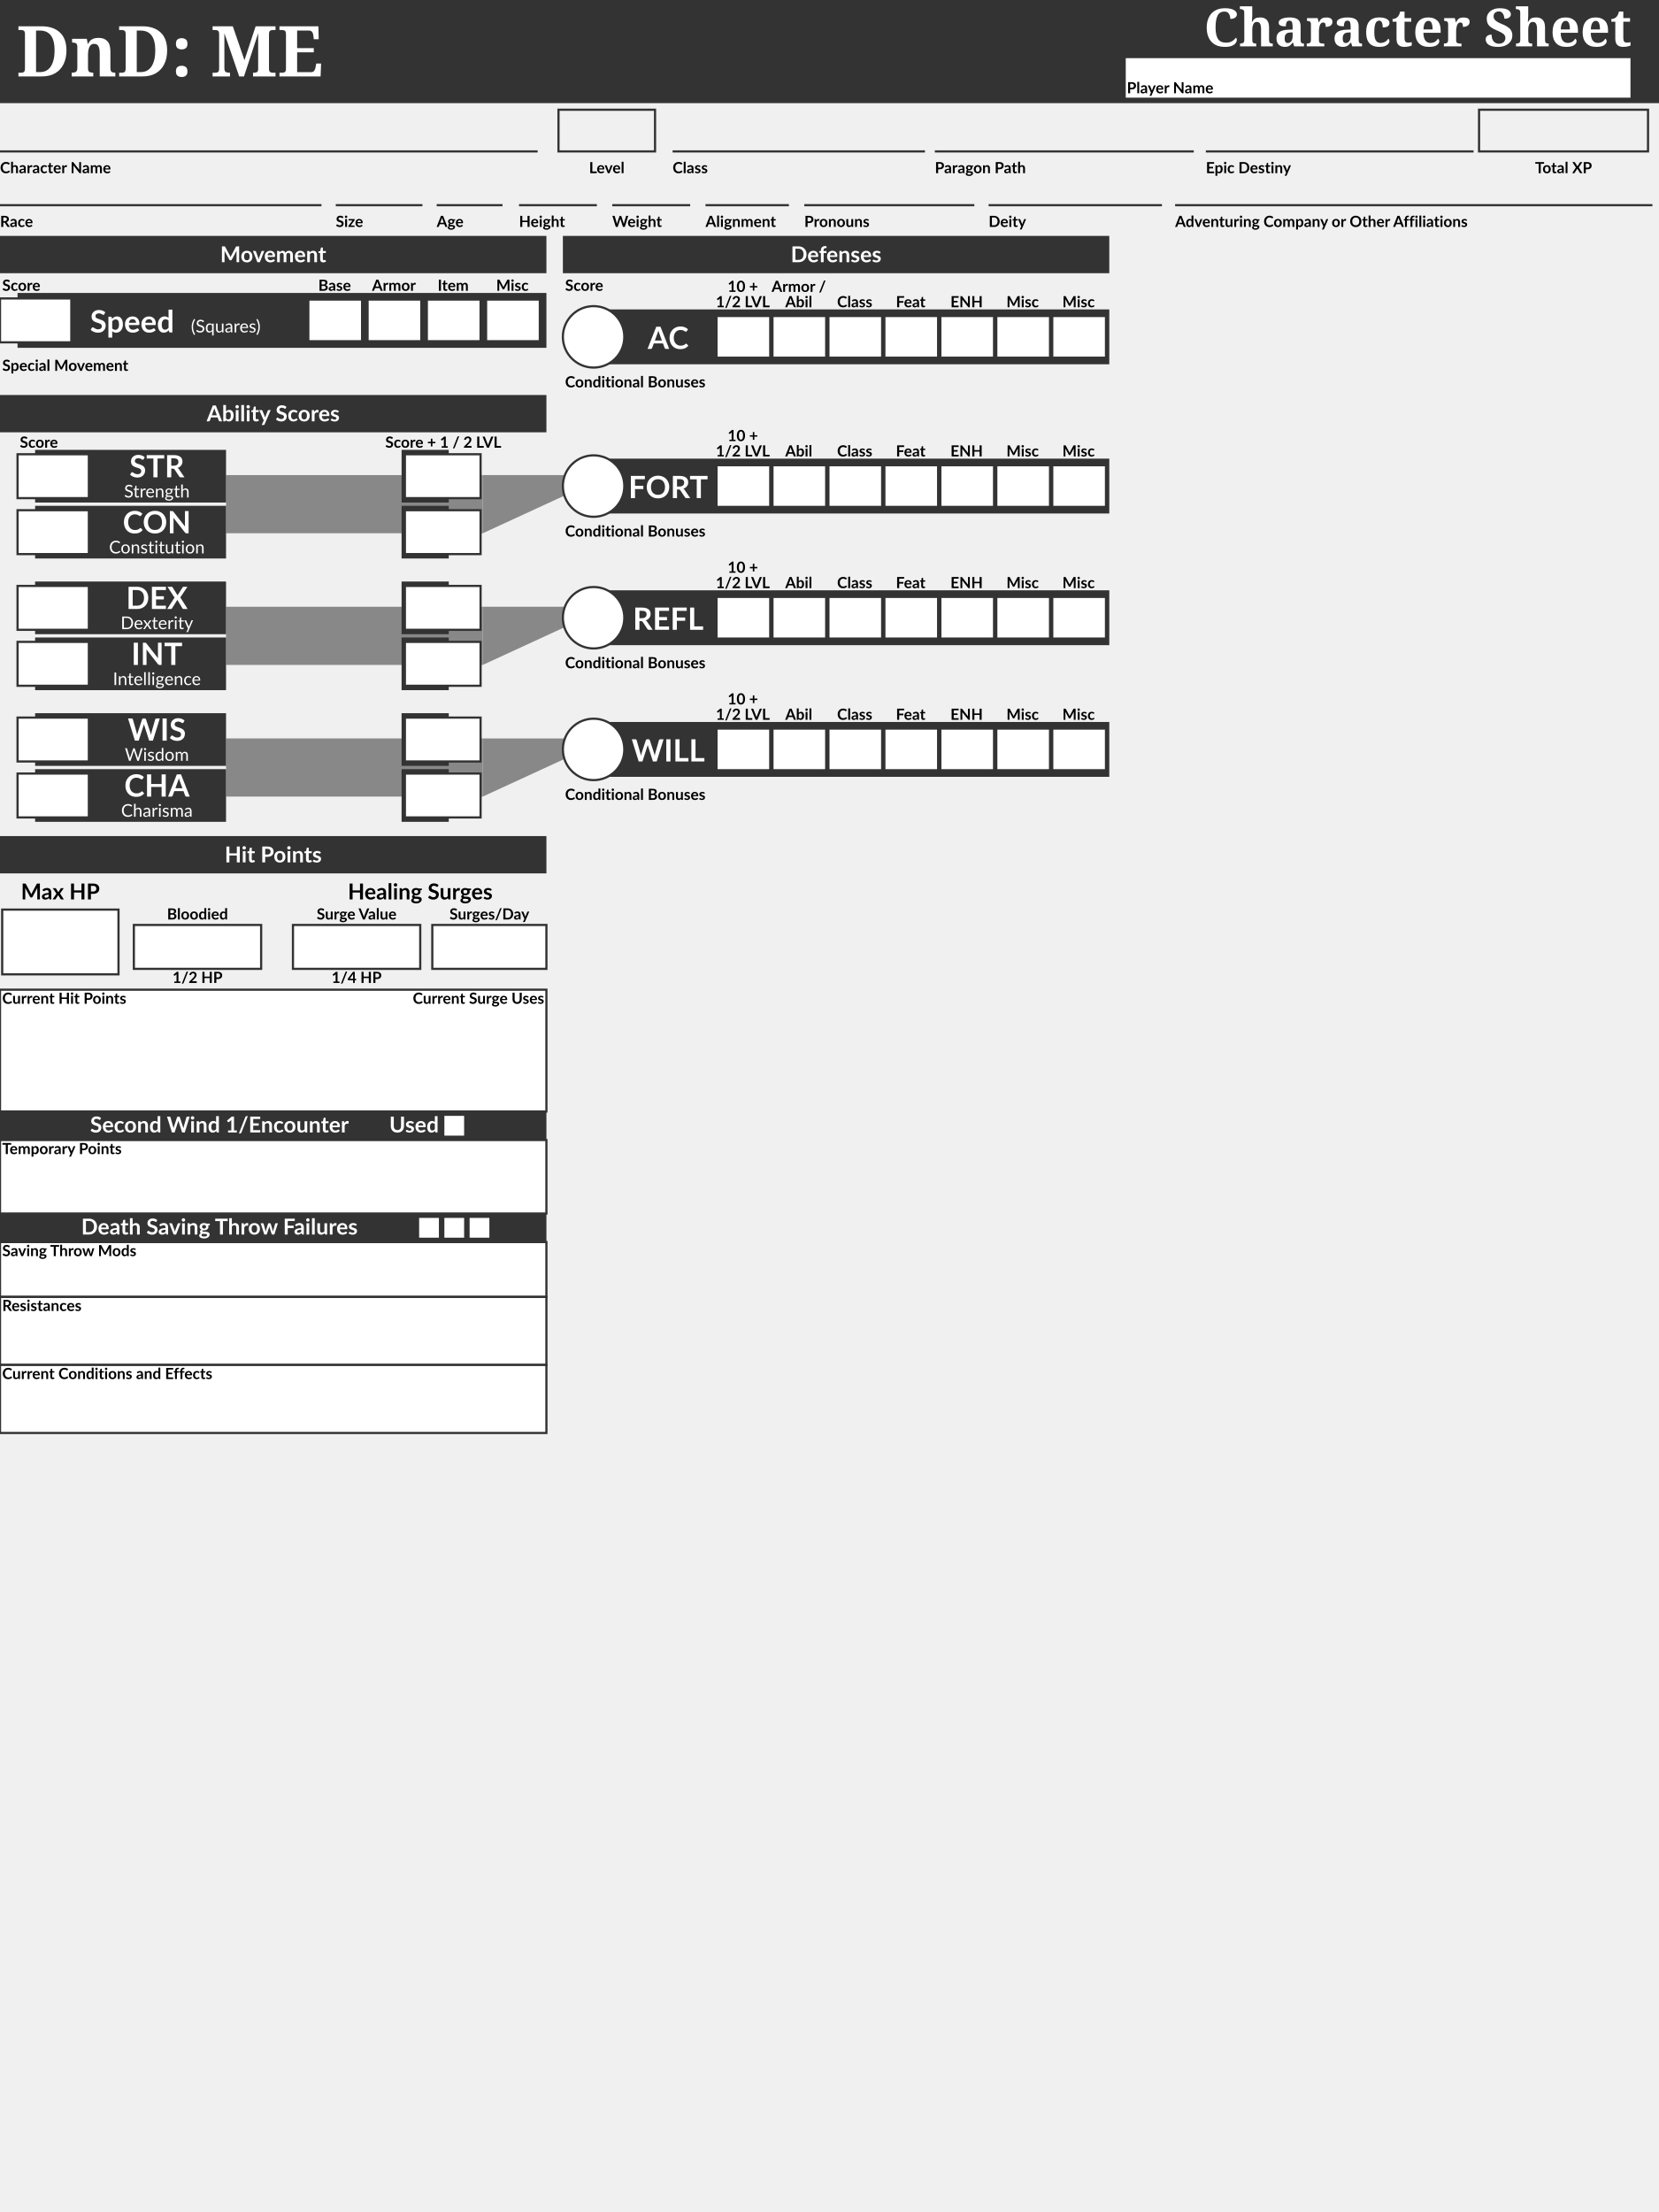
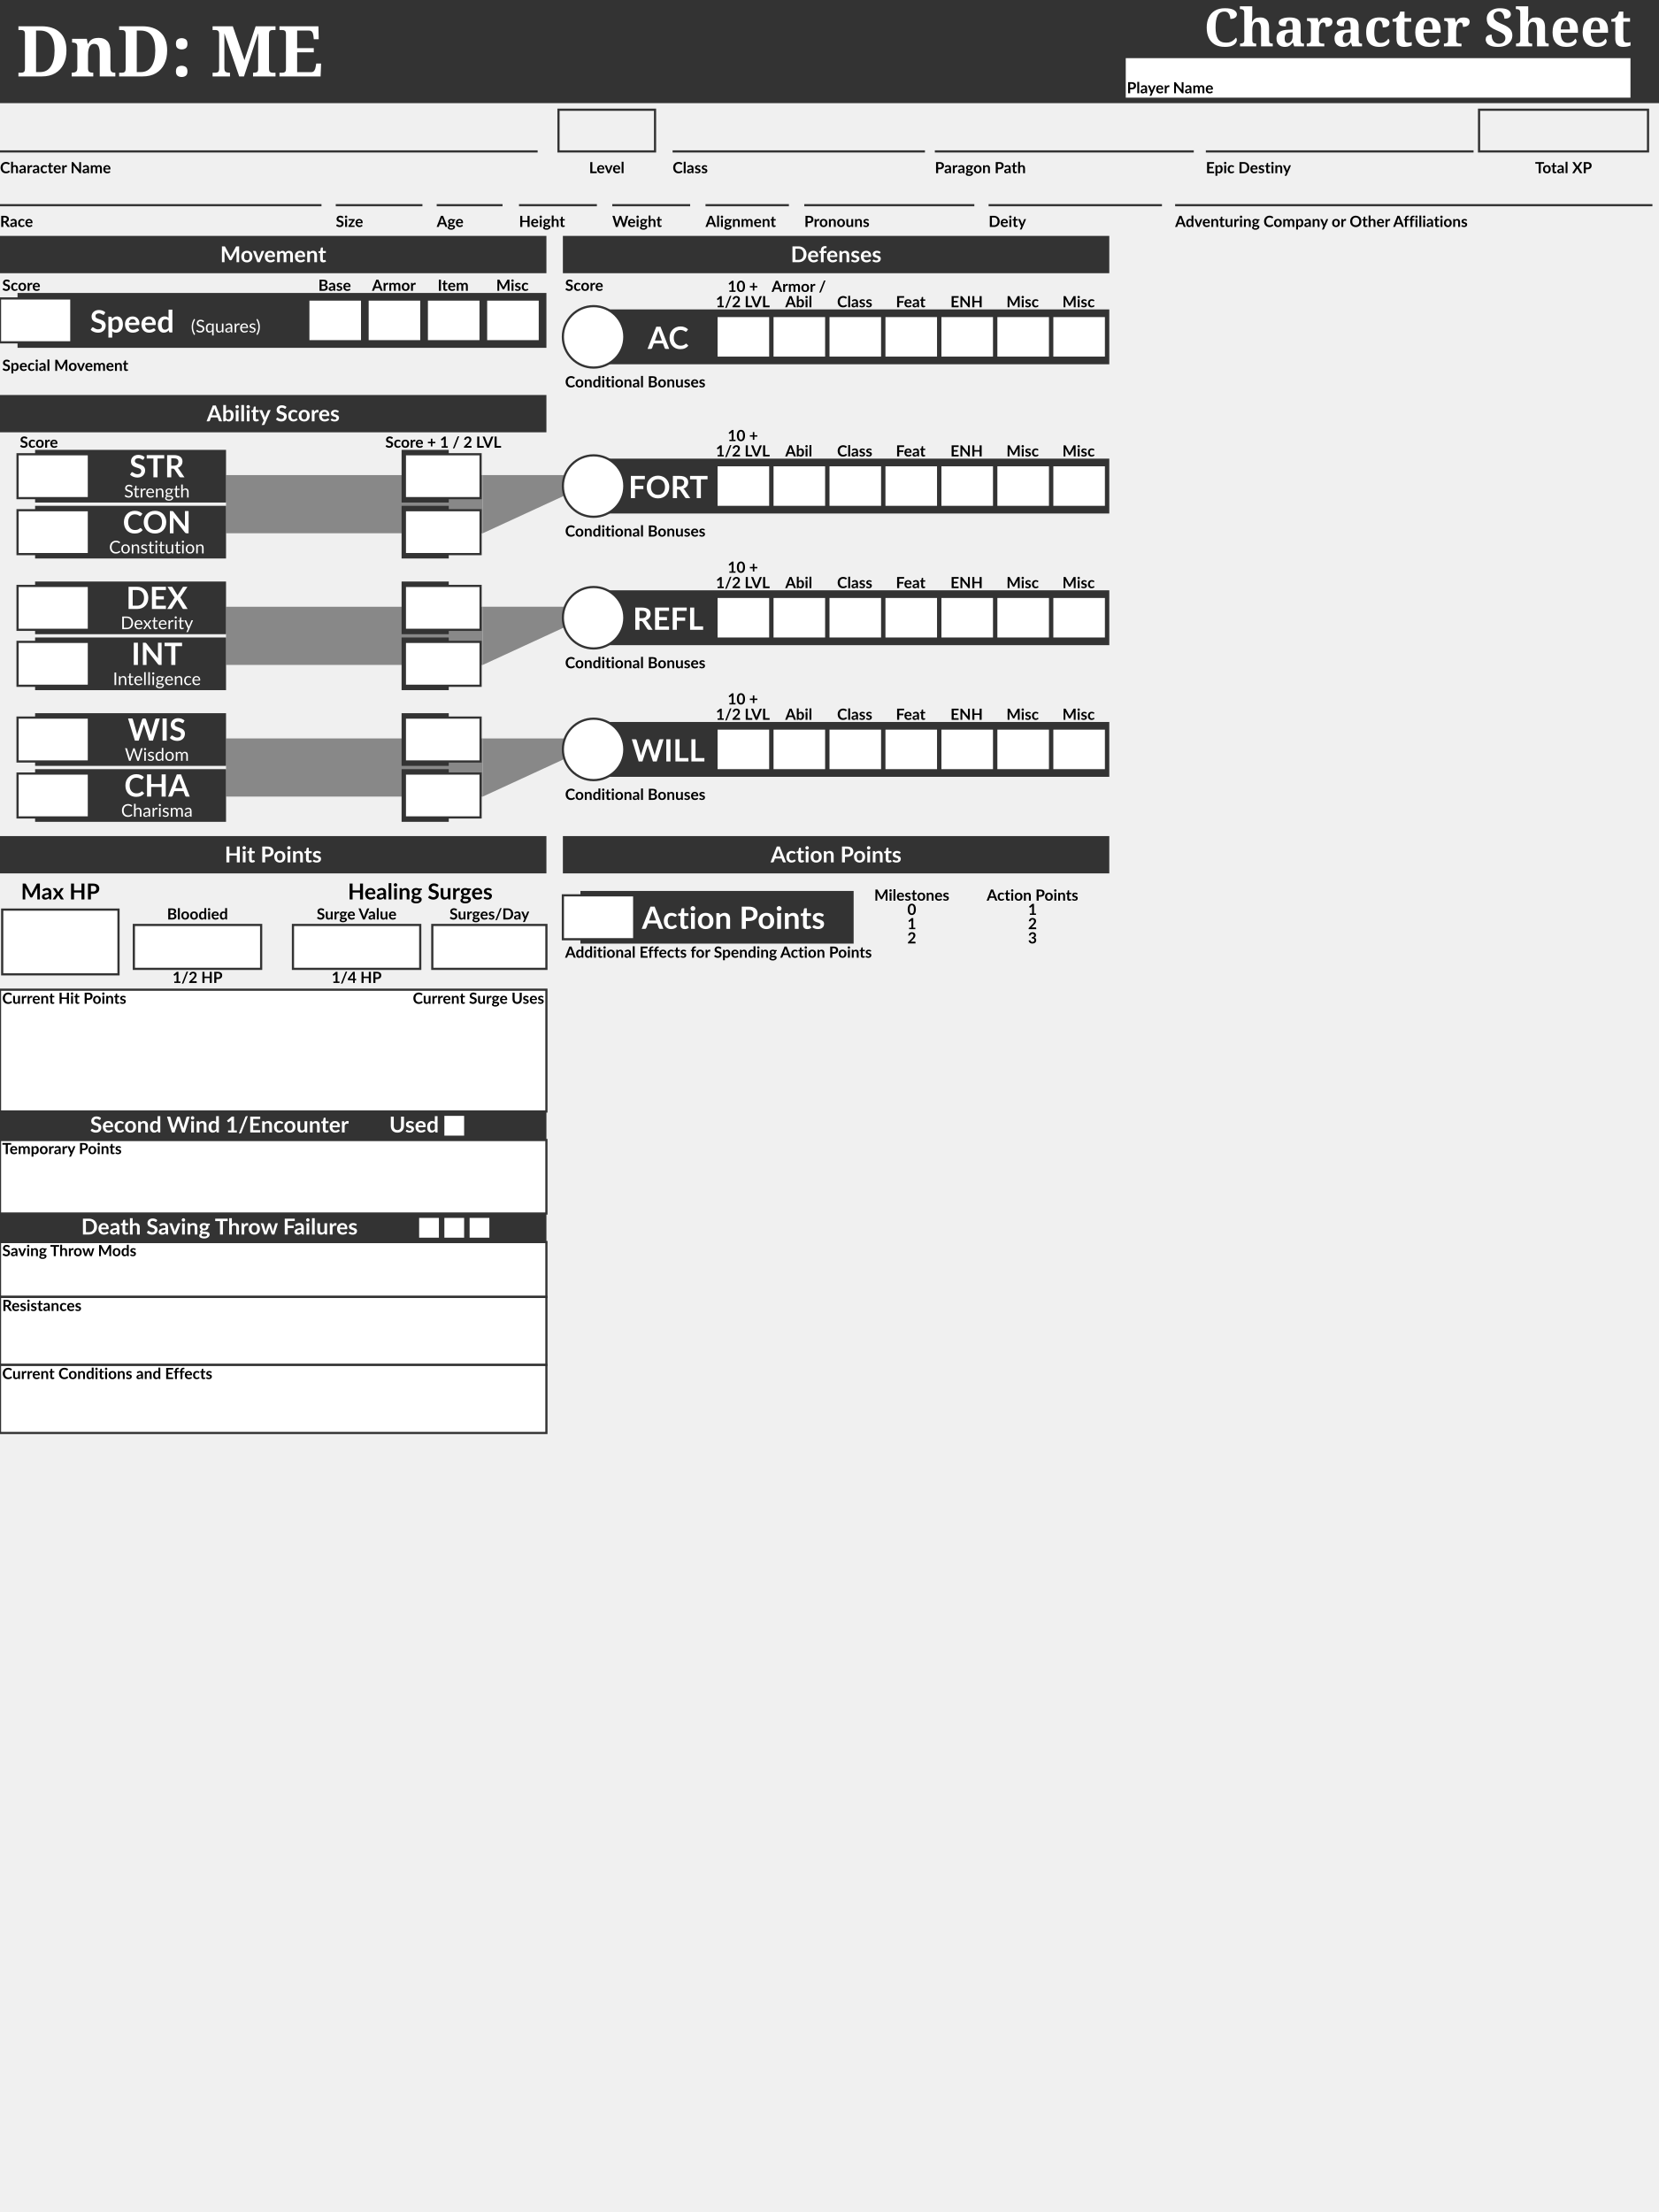
<svg xmlns="http://www.w3.org/2000/svg" xmlns:html="http://www.w3.org/1999/xhtml" viewBox="0 0 1512 2016">
  <defs>
    <html:link rel="stylesheet" href="https://fonts.googleapis.com/css?family=Lato|Martel|Source+Serif+Pro|IM+Fell+Great+Primer" type="text/css" />
    <style>
            .title {
                font-family: "Source Serif Pro", serif;
                font-size: 64px;
                font-weight: bold;
            }

            .section-title {
                font-family: "Lato", sans-serif;
                font-size: 20px;
                font-weight: bold;
                text-transform: uppercase;
            }

            .stat-word {
                font-family: "Lato", sans-serif;
                font-size: 28px;
                font-weight: bold;
            }

            .stat-abbreviation {
                font-family: "Lato", sans-serif;
                font-size: 28px;
                font-weight: bold;
                text-transform: uppercase;
            }

            .stat-annotation {
                font-family: "Lato", sans-serif;
                font-size: 16px;
            }

            .stat-label {
                font-family: "Lato", sans-serif;
                font-size: 14px;
                font-weight: bold;
                text-transform: uppercase;
            }
            .stat-label.large {
                font-size: 20px;
                font-weight: bold;
                text-transform: initial;
            }
            .label {
                font-family: "Lato", sans-serif;
                font-size: 14px;
                font-weight: bold;
            }
        </style>
  </defs>
  <g id="title-bar">
    <rect width="1512" height="94" fill="#333333" />
    <text class="title" y="20" x="15" fill="white" dominant-baseline="hanging">DnD: ME</text>
    <rect x="1025" y="52" width="462" height="38" stroke-width="2" stroke="#333333" fill="white" />
    <text class="label" x="1027" y="88" dominant-baseline="ideographic">Player Name</text>
    <text class="title" style="font-size: 48px" x="1487" y="5" text-anchor="end" dominant-baseline="hanging" fill="white">Character Sheet</text>
  </g>
  <g id="character-name-bar" transform="translate(0 94)">
    <g transform="translate(0 0)">
      <line x1="0" x2="490" y1="44" y2="44" stroke-width="2" stroke="#333333" />
      <text class="label" y="53" dominant-baseline="hanging">Character Name</text>
    </g>
    <g transform="translate(509 0)">
      <rect x="0" y="6" width="88" height="38" stroke-width="2" stroke="#333333" fill="transparent" />
      <text class="label" y="53" x="44" dominant-baseline="hanging" text-anchor="middle">Level</text>
    </g>
    <g transform="translate(613 0)">
      <line x1="0" x2="230" y1="44" y2="44" stroke-width="2" stroke="#333333" />
      <text class="label" y="53" dominant-baseline="hanging">Class</text>
    </g>
    <g transform="translate(852 0)">
      <line x1="0" x2="236" y1="44" y2="44" stroke-width="2" stroke="#333333" />
      <text class="label" y="53" dominant-baseline="hanging">Paragon Path</text>
    </g>
    <g transform="translate(1099 0)">
      <line x1="0" x2="244" y1="44" y2="44" stroke-width="2" stroke="#333333" />
      <text class="label" y="53" dominant-baseline="hanging">Epic Destiny</text>
    </g>
    <g transform="translate(1348 0)">
      <rect x="0" y="6" width="154" height="38" stroke-width="2" stroke="#333333" fill="transparent" />
      <text class="label" y="53" x="77" dominant-baseline="hanging" text-anchor="middle">Total XP</text>
    </g>
  </g>
  <g id="aesthetics-bar" transform="translate(0 143)">
    <g transform="translate(0 0)">
      <line x1="0" x2="293" y1="44" y2="44" stroke-width="2" stroke="#333333" />
      <text class="label" y="53" dominant-baseline="hanging">Race</text>
    </g>
    <g transform="translate(306 0)">
      <line x1="0" x2="79" y1="44" y2="44" stroke-width="2" stroke="#333333" />
      <text class="label" y="53" dominant-baseline="hanging">Size</text>
    </g>
    <g transform="translate(398 0)">
      <line x1="0" x2="60" y1="44" y2="44" stroke-width="2" stroke="#333333" />
      <text class="label" y="53" dominant-baseline="hanging">Age</text>
    </g>
    <g transform="translate(473 0)">
      <line x1="0" x2="71" y1="44" y2="44" stroke-width="2" stroke="#333333" />
      <text class="label" y="53" dominant-baseline="hanging">Height</text>
    </g>
    <g transform="translate(558 0)">
      <line x1="0" x2="71" y1="44" y2="44" stroke-width="2" stroke="#333333" />
      <text class="label" y="53" dominant-baseline="hanging">Weight</text>
    </g>
    <g transform="translate(643 0)">
      <line x1="0" x2="76" y1="44" y2="44" stroke-width="2" stroke="#333333" />
      <text class="label" y="53" dominant-baseline="hanging">Alignment</text>
    </g>
    <g transform="translate(733 0)">
      <line x1="0" x2="155" y1="44" y2="44" stroke-width="2" stroke="#333333" />
      <text class="label" y="53" dominant-baseline="hanging">Pronouns</text>
    </g>
    <g transform="translate(901 0)">
      <line x1="0" x2="158" y1="44" y2="44" stroke-width="2" stroke="#333333" />
      <text class="label" y="53" dominant-baseline="hanging">Deity</text>
    </g>
    <g transform="translate(1071 0)">
      <line x1="0" x2="435" y1="44" y2="44" stroke-width="2" stroke="#333333" />
      <text class="label" y="53" dominant-baseline="hanging">Adventuring Company or Other Affiliations</text>
    </g>
  </g>
  <g id="movement" transform="translate(0 215)">
    <g>
      <rect width="498" height="34" fill="#333333" />
      <text class="section-title" y="8.5" x="249" fill="white" text-anchor="middle" dominant-baseline="hanging">Movement</text>
    </g>
    <g transform="translate(0 52)">
      <rect x="16" width="482" height="50" fill="#333333" />
      <text class="stat-label" y="1" x="2" dominant-baseline="ideographic">Score</text>
      <rect y="5" width="65" height="40" fill="white" stroke-width="2" stroke="#333333" />
      <text class="stat-word" y="36" x="82" fill="white">Speed</text>
      <text class="stat-annotation" y="36" x="174" fill="white">(Squares)</text>
      <text x="282" dx="23" y="1" class="stat-label" text-anchor="middle" dominant-baseline="ideographic">Base</text>
      <rect x="282" y="7" width="47" height="36" fill="white" stroke-width="0" />
      <text x="336" dx="23" y="1" class="stat-label" text-anchor="middle" dominant-baseline="ideographic">Armor</text>
      <rect x="336" y="7" width="47" height="36" fill="white" stroke-width="0" />
      <text x="390" dx="23" y="1" class="stat-label" text-anchor="middle" dominant-baseline="ideographic">Item</text>
      <rect x="390" y="7" width="47" height="36" fill="white" stroke-width="0" />
      <text x="444" dx="23" y="1" class="stat-label" text-anchor="middle" dominant-baseline="ideographic">Misc</text>
      <rect x="444" y="7" width="47" height="36" fill="white" stroke-width="0" />
    </g>
    <g transform="translate(0 125)">
      <text class="stat-label" y="1" x="2" dominant-baseline="ideographic">Special Movement</text>
    </g>
  </g>
  <g id="ability-scores" transform="translate(0 360)">
    <g>
      <rect width="498" height="34" fill="#333333" />
      <text class="section-title" y="8.5" x="249" fill="white" text-anchor="middle" dominant-baseline="hanging">Ability Scores</text>
    </g>
    <g transform="translate(16 0)">
      <g transform="translate(0 50)">
        <text class="stat-label" y="1" x="2" dominant-baseline="ideographic">Score</text>
        <text class="stat-label" y="1" x="388" text-anchor="middle" dominant-baseline="ideographic">Score + 1 / 2 LVL</text>
      </g>
      <g transform="translate(0 50)">
        <rect x="190" y="23" width="234" height="53" fill="#888888" />
        <path transform="translate(0 23)" d="M424 0v53L539 0z" fill="#888888" />
        <g>
          <rect x="16" width="174" height="48" fill="#333333" />
          <rect y="4" width="65" height="40" fill="white" stroke-width="2" stroke="#333333" />
          <text class="stat-abbreviation" y="31" x="127" text-anchor="middle" dominant-baseline="ideographic" fill="white">STR</text>
          <text class="stat-annotation" y="31" x="127" text-anchor="middle" dominant-baseline="hanging" fill="white">Strength</text>
          <rect x="350" width="43" height="48" fill="#333333" />
          <rect x="353" y="4" width="69" height="40" fill="white" stroke-width="2" stroke="#333333" />
        </g>
        <g transform="translate(0 51)">
          <rect x="16" width="174" height="48" fill="#333333" />
          <rect y="4" width="65" height="40" fill="white" stroke-width="2" stroke="#333333" />
          <text class="stat-abbreviation" y="31" x="127" text-anchor="middle" dominant-baseline="ideographic" fill="white">CON</text>
          <text class="stat-annotation" y="31" x="127" text-anchor="middle" dominant-baseline="hanging" fill="white">Constitution</text>
          <rect x="350" width="43" height="48" fill="#333333" />
          <rect x="353" y="4" width="69" height="40" fill="white" stroke-width="2" stroke="#333333" />
        </g>
      </g>
      <g transform="translate(0 170)">
        <rect x="190" y="23" width="234" height="53" fill="#888888" />
        <path transform="translate(0 23)" d="M424 0v53L539 0z" fill="#888888" />
        <g>
          <rect x="16" width="174" height="48" fill="#333333" />
          <rect y="4" width="65" height="40" fill="white" stroke-width="2" stroke="#333333" />
          <text class="stat-abbreviation" y="31" x="127" text-anchor="middle" dominant-baseline="ideographic" fill="white">DEX</text>
          <text class="stat-annotation" y="31" x="127" text-anchor="middle" dominant-baseline="hanging" fill="white">Dexterity</text>
          <rect x="350" width="43" height="48" fill="#333333" />
          <rect x="353" y="4" width="69" height="40" fill="white" stroke-width="2" stroke="#333333" />
        </g>
        <g transform="translate(0 51)">
          <rect x="16" width="174" height="48" fill="#333333" />
          <rect y="4" width="65" height="40" fill="white" stroke-width="2" stroke="#333333" />
          <text class="stat-abbreviation" y="31" x="127" text-anchor="middle" dominant-baseline="ideographic" fill="white">INT</text>
          <text class="stat-annotation" y="31" x="127" text-anchor="middle" dominant-baseline="hanging" fill="white">Intelligence</text>
          <rect x="350" width="43" height="48" fill="#333333" />
          <rect x="353" y="4" width="69" height="40" fill="white" stroke-width="2" stroke="#333333" />
        </g>
      </g>
      <g transform="translate(0 290)">
        <rect x="190" y="23" width="234" height="53" fill="#888888" />
        <path transform="translate(0 23)" d="M424 0v53L539 0z" fill="#888888" />
        <g>
          <rect x="16" width="174" height="48" fill="#333333" />
          <rect y="4" width="65" height="40" fill="white" stroke-width="2" stroke="#333333" />
          <text class="stat-abbreviation" y="31" x="127" text-anchor="middle" dominant-baseline="ideographic" fill="white">WIS</text>
          <text class="stat-annotation" y="31" x="127" text-anchor="middle" dominant-baseline="hanging" fill="white">Wisdom</text>
          <rect x="350" width="43" height="48" fill="#333333" />
          <rect x="353" y="4" width="69" height="40" fill="white" stroke-width="2" stroke="#333333" />
        </g>
        <g transform="translate(0 51)">
          <rect x="16" width="174" height="48" fill="#333333" />
          <rect y="4" width="65" height="40" fill="white" stroke-width="2" stroke="#333333" />
          <text class="stat-abbreviation" y="31" x="127" text-anchor="middle" dominant-baseline="ideographic" fill="white">CHA</text>
          <text class="stat-annotation" y="31" x="127" text-anchor="middle" dominant-baseline="hanging" fill="white">Charisma</text>
          <rect x="350" width="43" height="48" fill="#333333" />
          <rect x="353" y="4" width="69" height="40" fill="white" stroke-width="2" stroke="#333333" />
        </g>
      </g>
    </g>
  </g>
  <g id="defenses" transform="translate(513 215)">
    <g>
      <rect width="498" height="34" fill="#333333" />
      <text class="section-title" y="8.5" x="249" fill="white" text-anchor="middle" dominant-baseline="hanging">Defenses</text>
    </g>
    <g transform="translate(0 52)">
      <text class="stat-label" y="1" x="2" dominant-baseline="ideographic">Score</text>
    </g>
    <g transform="translate(0 67)">
      <rect x="16" width="482" height="50" fill="#333333" />
      <circle cy="25" cx="28" r="28" fill="white" stroke-width="2" stroke="#333333" />
      <text class="stat-abbreviation" y="36" x="96" text-anchor="middle" fill="white">AC</text>
      <text x="141" dx="23" y="1" dy="-14" class="stat-label" text-anchor="middle" dominant-baseline="ideographic">10 +</text>
      <text x="141" dx="23" y="1" class="stat-label" text-anchor="middle" dominant-baseline="ideographic">1/2 LVL</text>
      <rect x="141" y="7" width="47" height="36" fill="white" stroke-width="0" />
      <text x="192" dx="23" y="1" dy="-14" class="stat-label" text-anchor="middle" dominant-baseline="ideographic">Armor /</text>
      <text x="192" dx="23" y="1" class="stat-label" text-anchor="middle" dominant-baseline="ideographic">Abil</text>
      <rect x="192" y="7" width="47" height="36" fill="white" stroke-width="0" />
      <text x="243" dx="23" y="1" class="stat-label" text-anchor="middle" dominant-baseline="ideographic">Class</text>
      <rect x="243" y="7" width="47" height="36" fill="white" stroke-width="0" />
      <text x="294" dx="23" y="1" class="stat-label" text-anchor="middle" dominant-baseline="ideographic">Feat</text>
      <rect x="294" y="7" width="47" height="36" fill="white" stroke-width="0" />
      <text x="345" dx="23" y="1" class="stat-label" text-anchor="middle" dominant-baseline="ideographic">ENH</text>
      <rect x="345" y="7" width="47" height="36" fill="white" stroke-width="0" />
      <text x="396" dx="23" y="1" class="stat-label" text-anchor="middle" dominant-baseline="ideographic">Misc</text>
      <rect x="396" y="7" width="47" height="36" fill="white" stroke-width="0" />
      <text x="447" dx="23" y="1" class="stat-label" text-anchor="middle" dominant-baseline="ideographic">Misc</text>
      <rect x="447" y="7" width="47" height="36" fill="white" stroke-width="0" />
      <text class="stat-label" y="74" x="2" dominant-baseline="ideographic">Conditional Bonuses</text>
    </g>
    <g transform="translate(0 203)">
      <rect x="16" width="482" height="50" fill="#333333" />
      <circle cy="25" cx="28" r="28" fill="white" stroke-width="2" stroke="#333333" />
      <text class="stat-abbreviation" y="36" x="96" text-anchor="middle" fill="white">FORT</text>
      <text x="141" dx="23" y="1" dy="-14" class="stat-label" text-anchor="middle" dominant-baseline="ideographic">10 +</text>
      <text x="141" dx="23" y="1" class="stat-label" text-anchor="middle" dominant-baseline="ideographic">1/2 LVL</text>
      <rect x="141" y="7" width="47" height="36" fill="white" stroke-width="0" />
      <text x="192" dx="23" y="1" class="stat-label" text-anchor="middle" dominant-baseline="ideographic">Abil</text>
      <rect x="192" y="7" width="47" height="36" fill="white" stroke-width="0" />
      <text x="243" dx="23" y="1" class="stat-label" text-anchor="middle" dominant-baseline="ideographic">Class</text>
      <rect x="243" y="7" width="47" height="36" fill="white" stroke-width="0" />
      <text x="294" dx="23" y="1" class="stat-label" text-anchor="middle" dominant-baseline="ideographic">Feat</text>
      <rect x="294" y="7" width="47" height="36" fill="white" stroke-width="0" />
      <text x="345" dx="23" y="1" class="stat-label" text-anchor="middle" dominant-baseline="ideographic">ENH</text>
      <rect x="345" y="7" width="47" height="36" fill="white" stroke-width="0" />
      <text x="396" dx="23" y="1" class="stat-label" text-anchor="middle" dominant-baseline="ideographic">Misc</text>
      <rect x="396" y="7" width="47" height="36" fill="white" stroke-width="0" />
      <text x="447" dx="23" y="1" class="stat-label" text-anchor="middle" dominant-baseline="ideographic">Misc</text>
      <rect x="447" y="7" width="47" height="36" fill="white" stroke-width="0" />
      <text class="stat-label" y="74" x="2" dominant-baseline="ideographic">Conditional Bonuses</text>
    </g>
    <g transform="translate(0 323)">
      <rect x="16" width="482" height="50" fill="#333333" />
      <circle cy="25" cx="28" r="28" fill="white" stroke-width="2" stroke="#333333" />
      <text class="stat-abbreviation" y="36" x="96" text-anchor="middle" fill="white">REFL</text>
      <text x="141" dx="23" y="1" dy="-14" class="stat-label" text-anchor="middle" dominant-baseline="ideographic">10 +</text>
      <text x="141" dx="23" y="1" class="stat-label" text-anchor="middle" dominant-baseline="ideographic">1/2 LVL</text>
      <rect x="141" y="7" width="47" height="36" fill="white" stroke-width="0" />
      <text x="192" dx="23" y="1" class="stat-label" text-anchor="middle" dominant-baseline="ideographic">Abil</text>
      <rect x="192" y="7" width="47" height="36" fill="white" stroke-width="0" />
      <text x="243" dx="23" y="1" class="stat-label" text-anchor="middle" dominant-baseline="ideographic">Class</text>
      <rect x="243" y="7" width="47" height="36" fill="white" stroke-width="0" />
      <text x="294" dx="23" y="1" class="stat-label" text-anchor="middle" dominant-baseline="ideographic">Feat</text>
      <rect x="294" y="7" width="47" height="36" fill="white" stroke-width="0" />
      <text x="345" dx="23" y="1" class="stat-label" text-anchor="middle" dominant-baseline="ideographic">ENH</text>
      <rect x="345" y="7" width="47" height="36" fill="white" stroke-width="0" />
      <text x="396" dx="23" y="1" class="stat-label" text-anchor="middle" dominant-baseline="ideographic">Misc</text>
      <rect x="396" y="7" width="47" height="36" fill="white" stroke-width="0" />
      <text x="447" dx="23" y="1" class="stat-label" text-anchor="middle" dominant-baseline="ideographic">Misc</text>
      <rect x="447" y="7" width="47" height="36" fill="white" stroke-width="0" />
      <text class="stat-label" y="74" x="2" dominant-baseline="ideographic">Conditional Bonuses</text>
    </g>
    <g transform="translate(0 443)">
      <rect x="16" width="482" height="50" fill="#333333" />
      <circle cy="25" cx="28" r="28" fill="white" stroke-width="2" stroke="#333333" />
      <text class="stat-abbreviation" y="36" x="96" text-anchor="middle" fill="white">WILL</text>
      <text x="141" dx="23" y="1" dy="-14" class="stat-label" text-anchor="middle" dominant-baseline="ideographic">10 +</text>
      <text x="141" dx="23" y="1" class="stat-label" text-anchor="middle" dominant-baseline="ideographic">1/2 LVL</text>
      <rect x="141" y="7" width="47" height="36" fill="white" stroke-width="0" />
      <text x="192" dx="23" y="1" class="stat-label" text-anchor="middle" dominant-baseline="ideographic">Abil</text>
      <rect x="192" y="7" width="47" height="36" fill="white" stroke-width="0" />
      <text x="243" dx="23" y="1" class="stat-label" text-anchor="middle" dominant-baseline="ideographic">Class</text>
      <rect x="243" y="7" width="47" height="36" fill="white" stroke-width="0" />
      <text x="294" dx="23" y="1" class="stat-label" text-anchor="middle" dominant-baseline="ideographic">Feat</text>
      <rect x="294" y="7" width="47" height="36" fill="white" stroke-width="0" />
      <text x="345" dx="23" y="1" class="stat-label" text-anchor="middle" dominant-baseline="ideographic">ENH</text>
      <rect x="345" y="7" width="47" height="36" fill="white" stroke-width="0" />
      <text x="396" dx="23" y="1" class="stat-label" text-anchor="middle" dominant-baseline="ideographic">Misc</text>
      <rect x="396" y="7" width="47" height="36" fill="white" stroke-width="0" />
      <text x="447" dx="23" y="1" class="stat-label" text-anchor="middle" dominant-baseline="ideographic">Misc</text>
      <rect x="447" y="7" width="47" height="36" fill="white" stroke-width="0" />
      <text class="stat-label" y="74" x="2" dominant-baseline="ideographic">Conditional Bonuses</text>
    </g>
  </g>
  <g id="health" transform="translate(0 762)">
    <g>
      <rect width="498" height="34" fill="#333333" />
      <text class="section-title" y="8.5" x="249" fill="white" text-anchor="middle" dominant-baseline="hanging">Hit Points</text>
    </g>
    <g transform="translate(0 34)">
      <text class="stat-label large" y="28" x="55" text-anchor="middle" dominant-baseline="ideographic">Max HP</text>
      <rect x="2" y="33" width="106" height="59" fill="white" stroke-width="2" stroke="#333333" />
      <text class="stat-label" y="45" x="180" text-anchor="middle" dominant-baseline="ideographic">Bloodied</text>
      <rect x="122" y="47" width="116" height="40" fill="white" stroke-width="2" stroke="#333333" />
      <text class="stat-label" y="89" x="180" text-anchor="middle" dominant-baseline="hanging">1/2 HP</text>
      <text class="stat-label large" y="28" x="383" text-anchor="middle" dominant-baseline="ideographic">Healing Surges</text>
      <text class="stat-label" y="45" x="325" text-anchor="middle" dominant-baseline="ideographic">Surge Value</text>
      <rect x="267" y="47" width="116" height="40" fill="white" stroke-width="2" stroke="#333333" />
      <text class="stat-label" y="89" x="325" text-anchor="middle" dominant-baseline="hanging">1/4 HP</text>
      <text class="stat-label" y="45" x="446" text-anchor="middle" dominant-baseline="ideographic">Surges/Day</text>
      <rect x="394" y="47" width="104" height="40" fill="white" stroke-width="2" stroke="#333333" />
    </g>
    <g transform="translate(0 140)">
      <rect x="0" y="0" width="498" height="111" fill="white" stroke-width="2" stroke="#333333" />
      <text class="stat-label" y="2" x="2" text-anchor="start" dominant-baseline="hanging">Current Hit Points</text>
      <text class="stat-label" y="2" x="496" text-anchor="end" dominant-baseline="hanging">Current Surge Uses</text>
    </g>
    <g transform="translate(0 251)">
      <rect width="498" height="26" fill="#333333" />
      <text class="stat-label large" y="13" x="200" text-anchor="middle" dominant-baseline="middle" fill="white">Second Wind 1/Encounter</text>
      <text class="stat-label large" y="13" x="400" text-anchor="end" dominant-baseline="middle" fill="white">Used</text>
      <rect x="404" y="3" width="20" height="20" fill="white" stroke-width="2" stroke="#333333" />
    </g>
    <g transform="translate(0 277)">
      <rect x="0" y="0" width="498" height="67" fill="white" stroke-width="2" stroke="#333333" />
      <text class="stat-label" y="2" x="2" text-anchor="start" dominant-baseline="hanging">Temporary Points</text>
    </g>
    <g transform="translate(0 344)">
      <rect width="498" height="26" fill="#333333" />
      <text class="stat-label large" y="13" x="200" text-anchor="middle" dominant-baseline="middle" fill="white">Death Saving Throw Failures</text>
      <rect x="381" y="3" width="20" height="20" fill="white" stroke-width="2" stroke="#333333" />
      <rect x="404" y="3" width="20" height="20" fill="white" stroke-width="2" stroke="#333333" />
      <rect x="427" y="3" width="20" height="20" fill="white" stroke-width="2" stroke="#333333" />
    </g>
    <g transform="translate(0 370)">
      <rect x="0" y="0" width="498" height="50" fill="white" stroke-width="2" stroke="#333333" />
      <text class="stat-label" y="2" x="2" text-anchor="start" dominant-baseline="hanging">Saving Throw Mods</text>
    </g>
    <g transform="translate(0 420)">
      <rect x="0" y="0" width="498" height="62" fill="white" stroke-width="2" stroke="#333333" />
      <text class="stat-label" y="2" x="2" text-anchor="start" dominant-baseline="hanging">Resistances</text>
    </g>
    <g transform="translate(0 482)">
      <rect x="0" y="0" width="498" height="62" fill="white" stroke-width="2" stroke="#333333" />
      <text class="stat-label" y="2" x="2" text-anchor="start" dominant-baseline="hanging">Current Conditions and Effects</text>
    </g>
  </g>
+   <g id="action-points" transform="translate(513 762)">
+     <g>
+       <rect width="498" height="34" fill="#333333" />
+       <text class="section-title" y="8.5" x="249" fill="white" text-anchor="middle" dominant-baseline="hanging">Action Points</text>
+     </g>
+     <g transform="translate(0 50)">
+       <rect x="16" width="249" height="48" fill="#333333" />
+       <rect y="4" width="65" height="40" fill="white" stroke-width="2" stroke="#333333" />
+       <text class="stat-word" y="26" x="72" text-anchor="left" dominant-baseline="middle" fill="white">Action Points</text>
+       <g>
+         <text class="stat-label" dy="-2" y="0" x="318" text-anchor="middle" dominant-baseline="hanging">Milestones</text>
+         <text class="stat-label" dy="-2" y="13" x="318" text-anchor="middle" dominant-baseline="hanging">0</text>
+         <text class="stat-label" dy="-2" y="26" x="318" text-anchor="middle" dominant-baseline="hanging">1</text>
+         <text class="stat-label" dy="-2" y="39" x="318" text-anchor="middle" dominant-baseline="hanging">2</text>
+       </g>
+       <g>
+         <text class="stat-label" dy="-2" y="0" x="428" text-anchor="middle" dominant-baseline="hanging">Action Points</text>
+         <text class="stat-label" dy="-2" y="13" x="428" text-anchor="middle" dominant-baseline="hanging">1</text>
+         <text class="stat-label" dy="-2" y="26" x="428" text-anchor="middle" dominant-baseline="hanging">2</text>
+         <text class="stat-label" dy="-2" y="39" x="428" text-anchor="middle" dominant-baseline="hanging">3</text>
+       </g>
+       <text class="stat-label" y="50" x="2" text-anchor="start" dominant-baseline="hanging">Additional Effects for Spending Action Points</text>
+     </g>
+   </g>
</svg>
